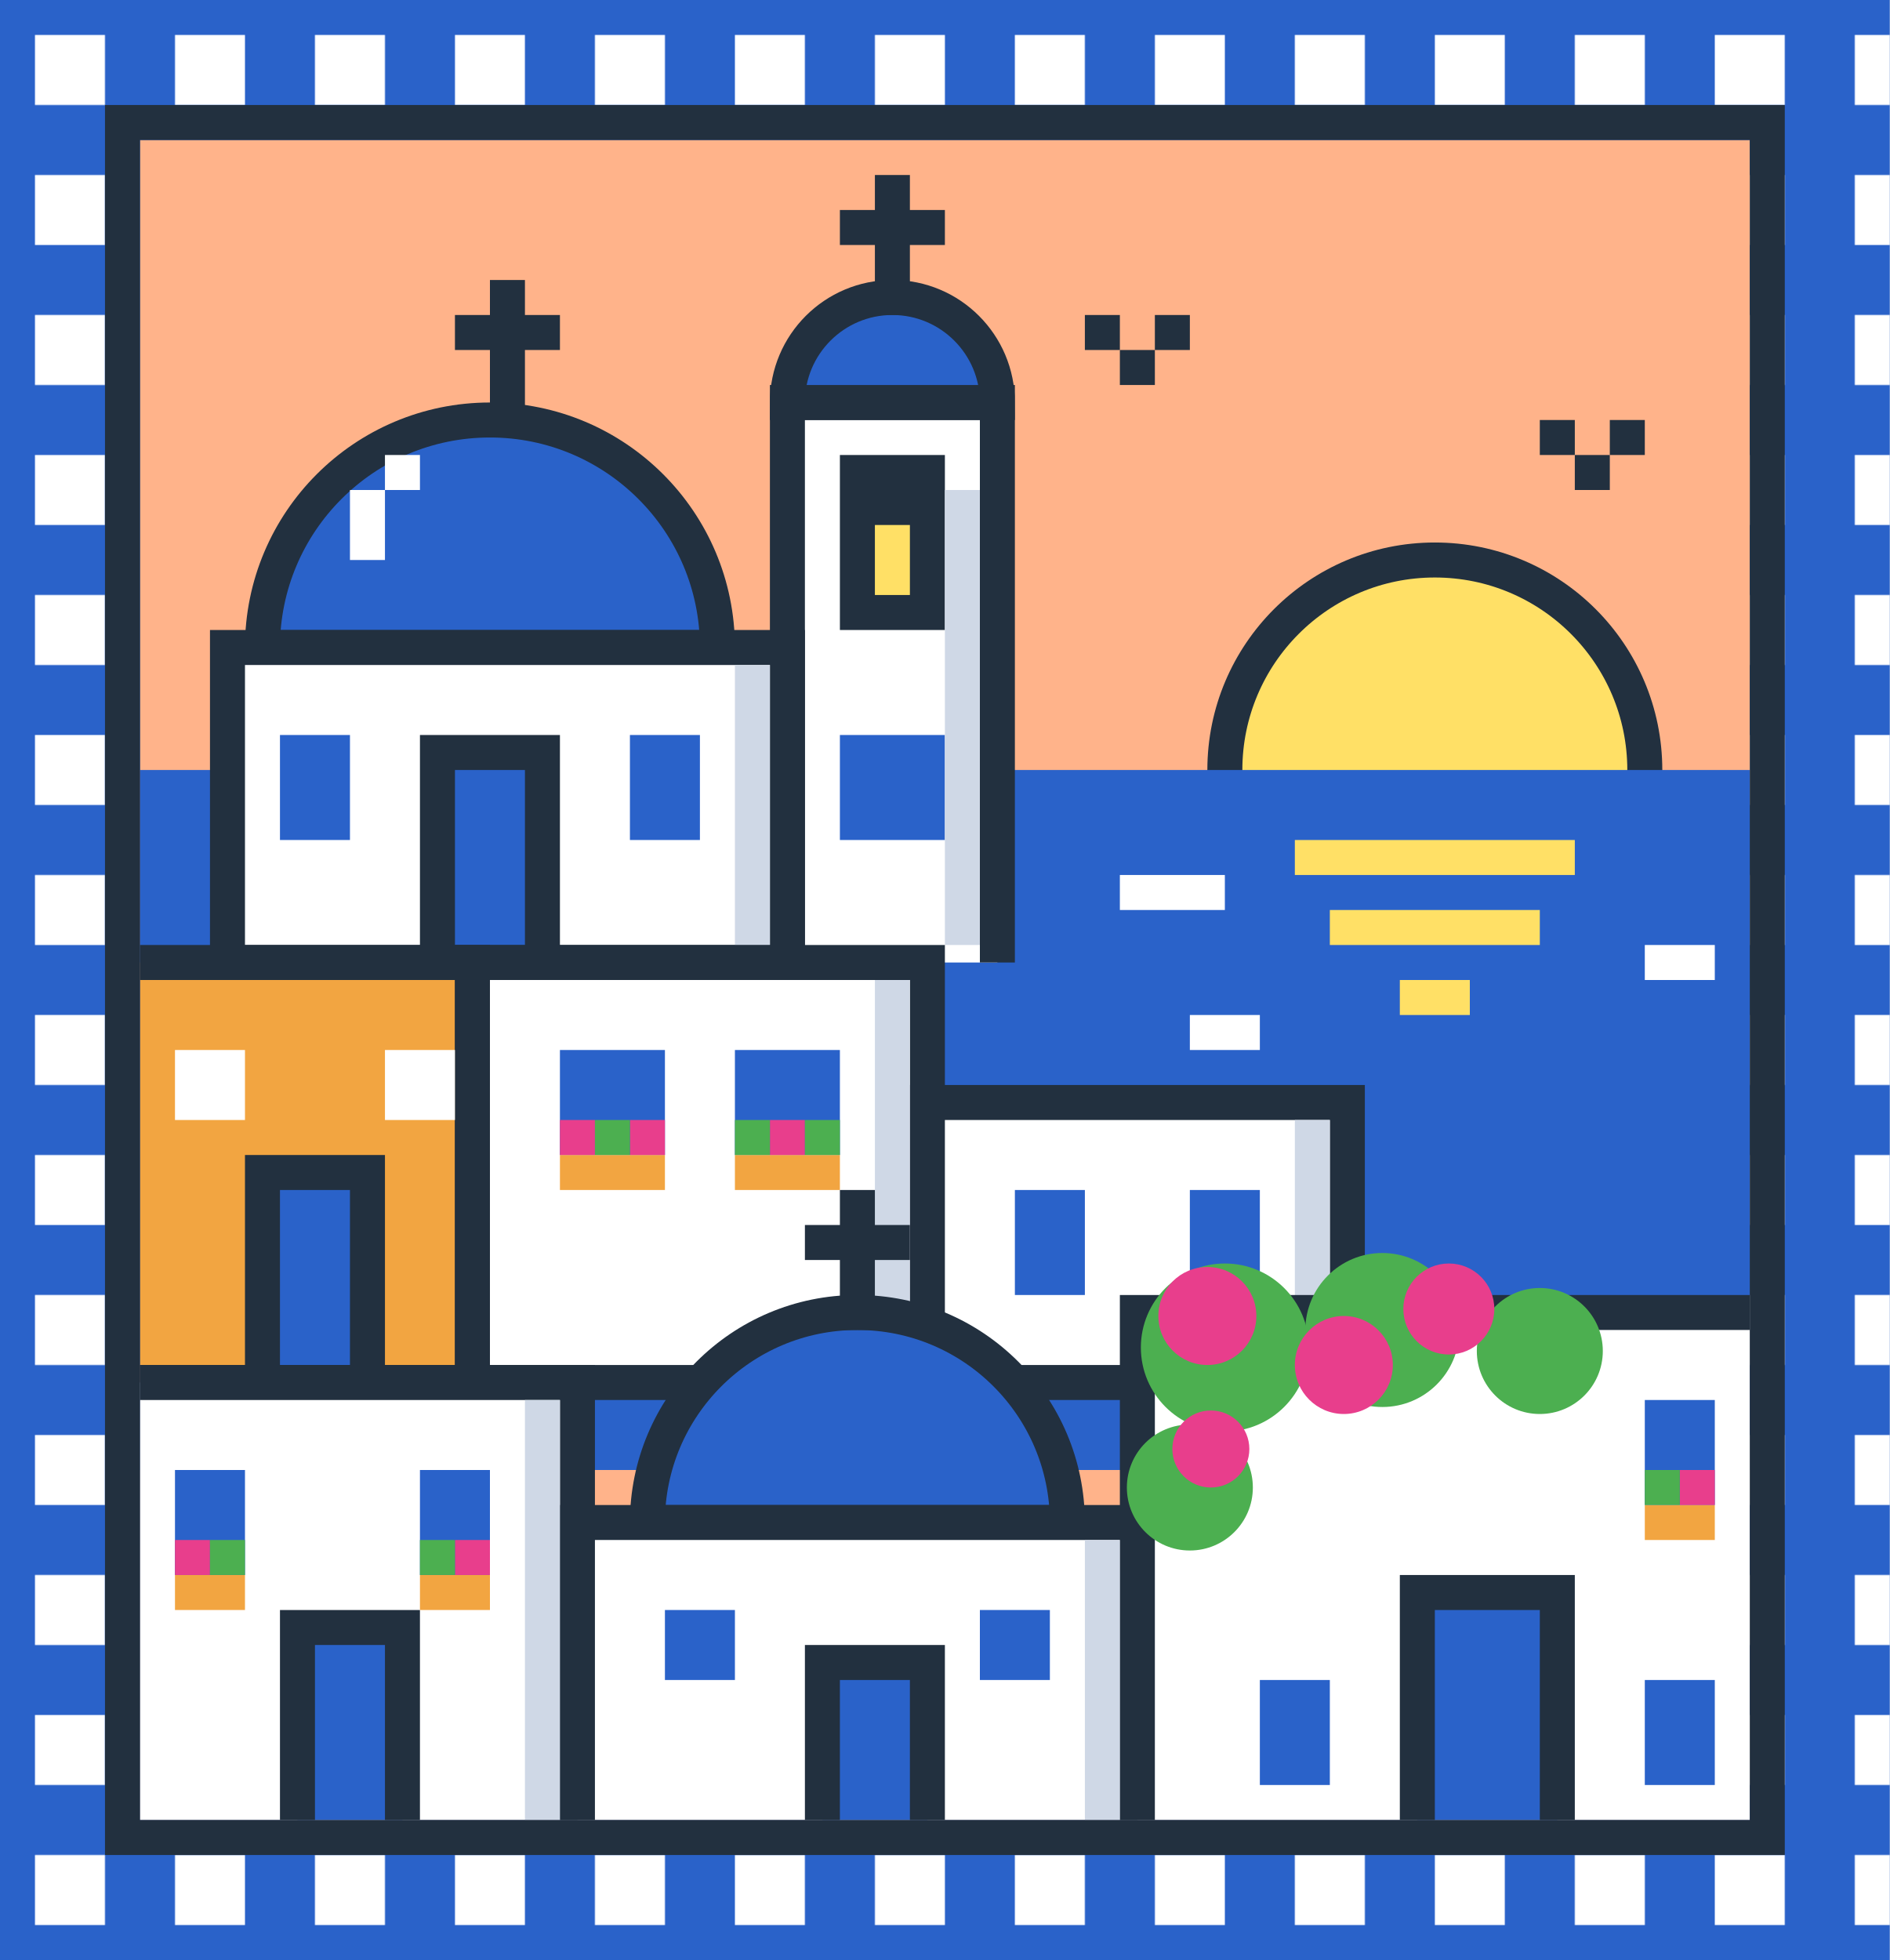
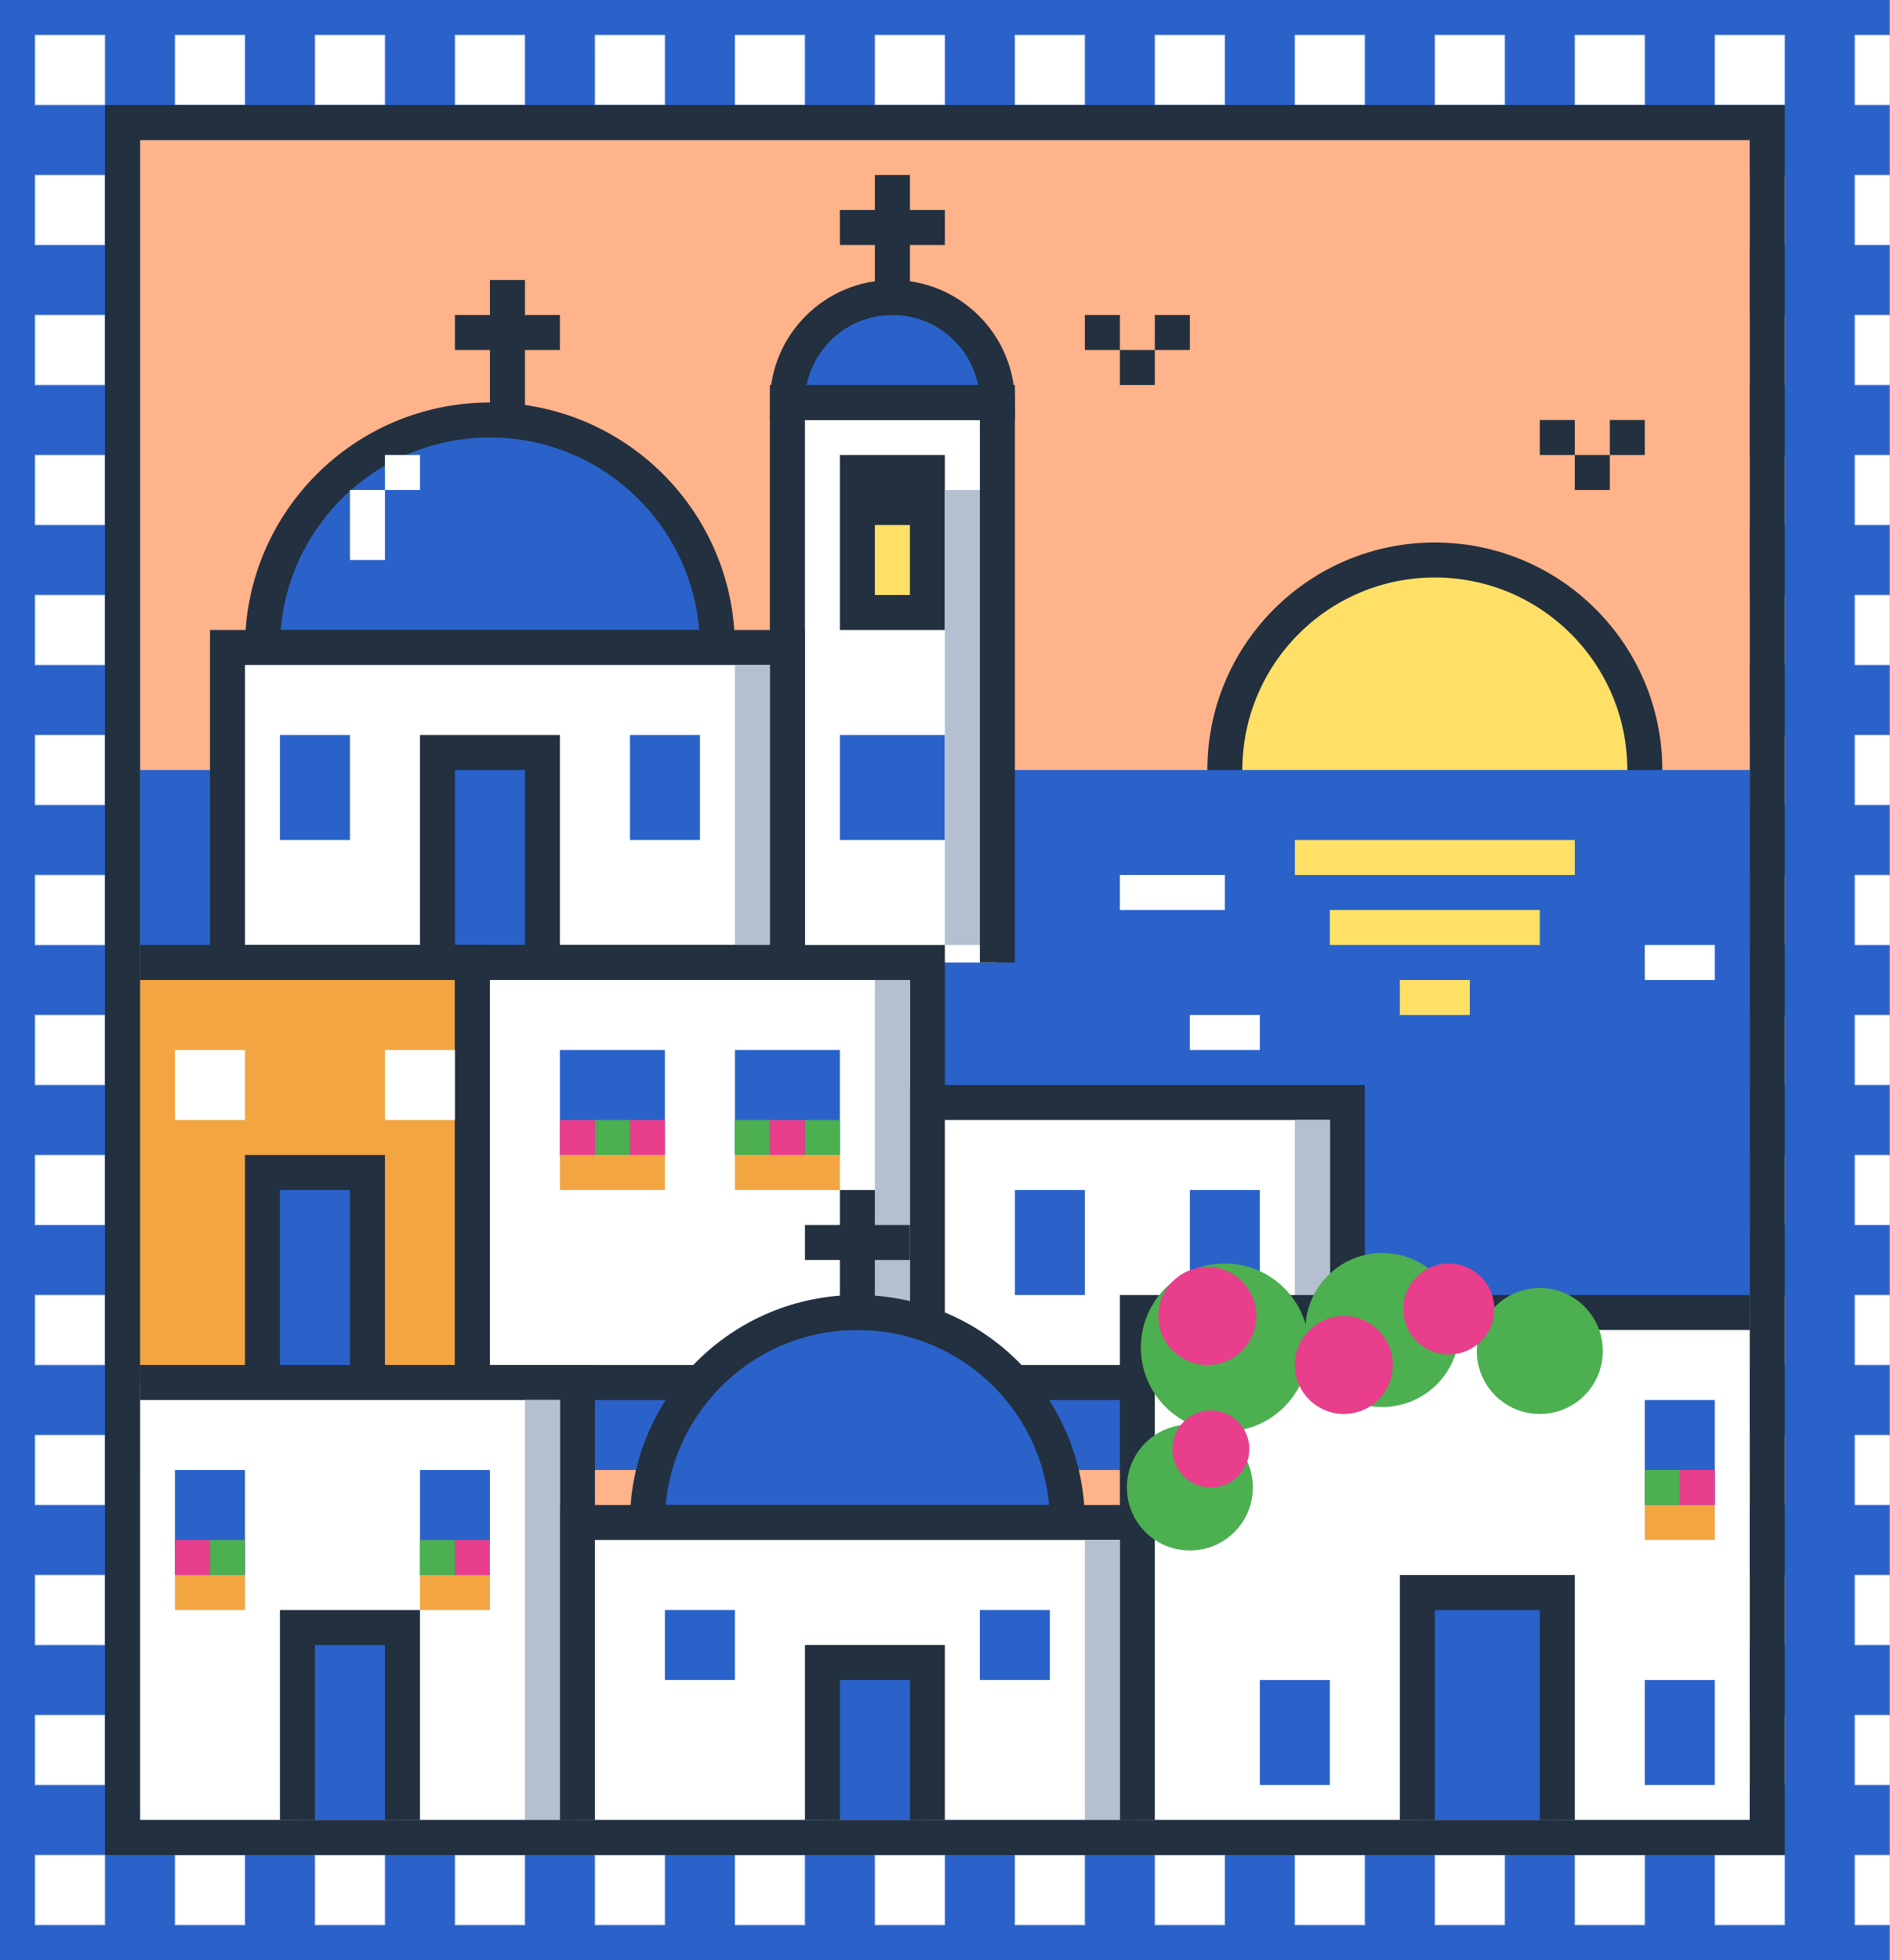
<svg xmlns="http://www.w3.org/2000/svg" viewBox="0 0 54 56" width="54" height="56">
  <defs>
    <pattern id="tiles" width="4" height="4" patternUnits="userSpaceOnUse">
      <rect x="1" y="1" width="2" height="2" fill="#ffffff" />
    </pattern>
    <clipPath id="pic">
      <rect x="4" y="4" width="46" height="48" />
    </clipPath>
  </defs>
  <rect width="54" height="56" fill="#2a62c9" />
  <rect width="54" height="56" fill="url(#tiles)" />
  <g clip-path="url(#pic)">
    <rect width="54" height="56" fill="#ffb38a" />
    <circle cx="41" cy="22" r="6" fill="#ffe066" stroke="#22303f" stroke-width="1" />
    <rect x="0" y="22" width="54" height="20" fill="#2a62c9" />
    <g fill="#ffe066">
      <rect x="37" y="24" width="8" height="1" />
      <rect x="38" y="26" width="6" height="1" />
      <rect x="40" y="28" width="2" height="1" />
    </g>
    <g fill="#ffffff">
      <rect x="32" y="25" width="3" height="1" />
      <rect x="47" y="27" width="2" height="1" />
      <rect x="34" y="29" width="2" height="1" />
    </g>
    <g fill="#22303f">
      <rect x="31" y="9" width="1" height="1" />
      <rect x="32" y="10" width="1" height="1" />
      <rect x="33" y="9" width="1" height="1" />
      <rect x="44" y="12" width="1" height="1" />
      <rect x="45" y="13" width="1" height="1" />
      <rect x="46" y="12" width="1" height="1" />
    </g>
    <g stroke="#22303f" stroke-width="1">
      <path d="M22.5,27.5 V11.5 H28.5 V27.5" fill="#ffffff" />
      <path d="M22.5,11.5 A3,3 0 0 1 28.5,11.5 Z" fill="#2a62c9" />
      <path d="M7.5,18.5 A6.5,6.5 0 0 1 20.5,18.5 Z" fill="#2a62c9" />
      <rect x="6.5" y="18.5" width="16" height="9" fill="#ffffff" />
    </g>
    <g fill="#22303f">
      <rect x="14" y="8" width="1" height="4" />
      <rect x="13" y="9" width="3" height="1" />
      <rect x="25" y="5" width="1" height="4" />
      <rect x="24" y="6" width="3" height="1" />
      <rect x="24" y="13" width="3" height="5" />
    </g>
    <rect x="25" y="15" width="1" height="2" fill="#ffe066" />
    <g fill="#ffffff">
      <rect x="10" y="14" width="1" height="2" />
      <rect x="11" y="13" width="1" height="1" />
    </g>
    <g fill="#2a62c9">
      <rect x="8" y="21" width="2" height="3" />
      <rect x="18" y="21" width="2" height="3" />
      <rect x="24" y="21" width="3" height="3" />
    </g>
    <rect x="12.5" y="21.5" width="3" height="6" fill="#2a62c9" stroke="#22303f" stroke-width="1" />
-     <g fill="#cfd8e6">
+     <g fill="#b4bfcf">
      <rect x="21" y="19" width="1" height="8" />
      <rect x="27" y="14" width="1" height="13" />
    </g>
    <g stroke="#22303f" stroke-width="1">
      <rect x="3.5" y="27.5" width="10" height="12" fill="#f2a541" />
      <rect x="13.5" y="27.5" width="13" height="12" fill="#ffffff" />
      <rect x="26.5" y="31.5" width="12" height="8" fill="#ffffff" />
    </g>
    <rect x="7.5" y="33.5" width="3" height="6" fill="#2a62c9" stroke="#22303f" stroke-width="1" />
    <g fill="#ffffff">
      <rect x="5" y="30" width="2" height="2" />
      <rect x="11" y="30" width="2" height="2" />
    </g>
    <g fill="#2a62c9">
      <rect x="16" y="30" width="3" height="3" />
      <rect x="21" y="30" width="3" height="3" />
      <rect x="29" y="34" width="2" height="3" />
      <rect x="34" y="34" width="2" height="3" />
    </g>
-     <g fill="#cfd8e6">
+     <g fill="#b4bfcf">
      <rect x="25" y="28" width="1" height="11" />
      <rect x="37" y="32" width="1" height="7" />
    </g>
    <g stroke="#22303f" stroke-width="1">
      <rect x="3.5" y="39.5" width="13" height="14" fill="#ffffff" />
      <path d="M18.5,43.5 A6,6 0 0 1 30.5,43.5 Z" fill="#2a62c9" />
      <rect x="16.5" y="43.5" width="16" height="10" fill="#ffffff" />
      <rect x="32.5" y="37.5" width="19" height="16" fill="#ffffff" />
    </g>
    <g fill="#22303f">
      <rect x="24" y="34" width="1" height="4" />
      <rect x="23" y="35" width="3" height="1" />
    </g>
    <g fill="#2a62c9" stroke="#22303f" stroke-width="1">
      <rect x="8.5" y="46.5" width="3" height="7" />
      <rect x="23.5" y="47.5" width="3" height="6" />
      <rect x="40.5" y="45.5" width="4" height="8" />
    </g>
    <g fill="#2a62c9">
      <rect x="5" y="42" width="2" height="3" />
      <rect x="12" y="42" width="2" height="3" />
      <rect x="19" y="46" width="2" height="2" />
      <rect x="28" y="46" width="2" height="2" />
      <rect x="47" y="40" width="2" height="3" />
    </g>
-     <g fill="#cfd8e6">
+     <g fill="#b4bfcf">
      <rect x="15" y="40" width="1" height="13" />
      <rect x="31" y="44" width="1" height="9" />
    </g>
    <g fill="#f2a541">
      <rect x="16" y="33" width="3" height="1" />
      <rect x="21" y="33" width="3" height="1" />
      <rect x="5" y="45" width="2" height="1" />
      <rect x="12" y="45" width="2" height="1" />
      <rect x="47" y="43" width="2" height="1" />
    </g>
    <g fill="#e83e8c">
      <rect x="16" y="32" width="1" height="1" />
      <rect x="18" y="32" width="1" height="1" />
      <rect x="22" y="32" width="1" height="1" />
      <rect x="5" y="44" width="1" height="1" />
      <rect x="13" y="44" width="1" height="1" />
      <rect x="48" y="42" width="1" height="1" />
    </g>
    <g fill="#4caf50">
      <rect x="17" y="32" width="1" height="1" />
      <rect x="21" y="32" width="1" height="1" />
      <rect x="23" y="32" width="1" height="1" />
      <rect x="6" y="44" width="1" height="1" />
      <rect x="12" y="44" width="1" height="1" />
      <rect x="47" y="42" width="1" height="1" />
    </g>
    <g fill="#2a62c9">
      <rect x="36" y="48" width="2" height="3" />
      <rect x="47" y="48" width="2" height="3" />
    </g>
    <g fill="#4caf50">
      <circle cx="35" cy="38.5" r="2.4" />
      <circle cx="39.5" cy="38" r="2.2" />
      <circle cx="34" cy="42.5" r="1.8" />
      <circle cx="44" cy="38.6" r="1.8" />
    </g>
    <g fill="#e83e8c">
      <circle cx="34.5" cy="37.6" r="1.4" />
      <circle cx="38.4" cy="39" r="1.4" />
      <circle cx="41.4" cy="37.4" r="1.3" />
      <circle cx="34.6" cy="41.4" r="1.1" />
    </g>
  </g>
  <rect x="3.5" y="3.5" width="47" height="49" fill="none" stroke="#22303f" stroke-width="1" />
</svg>
